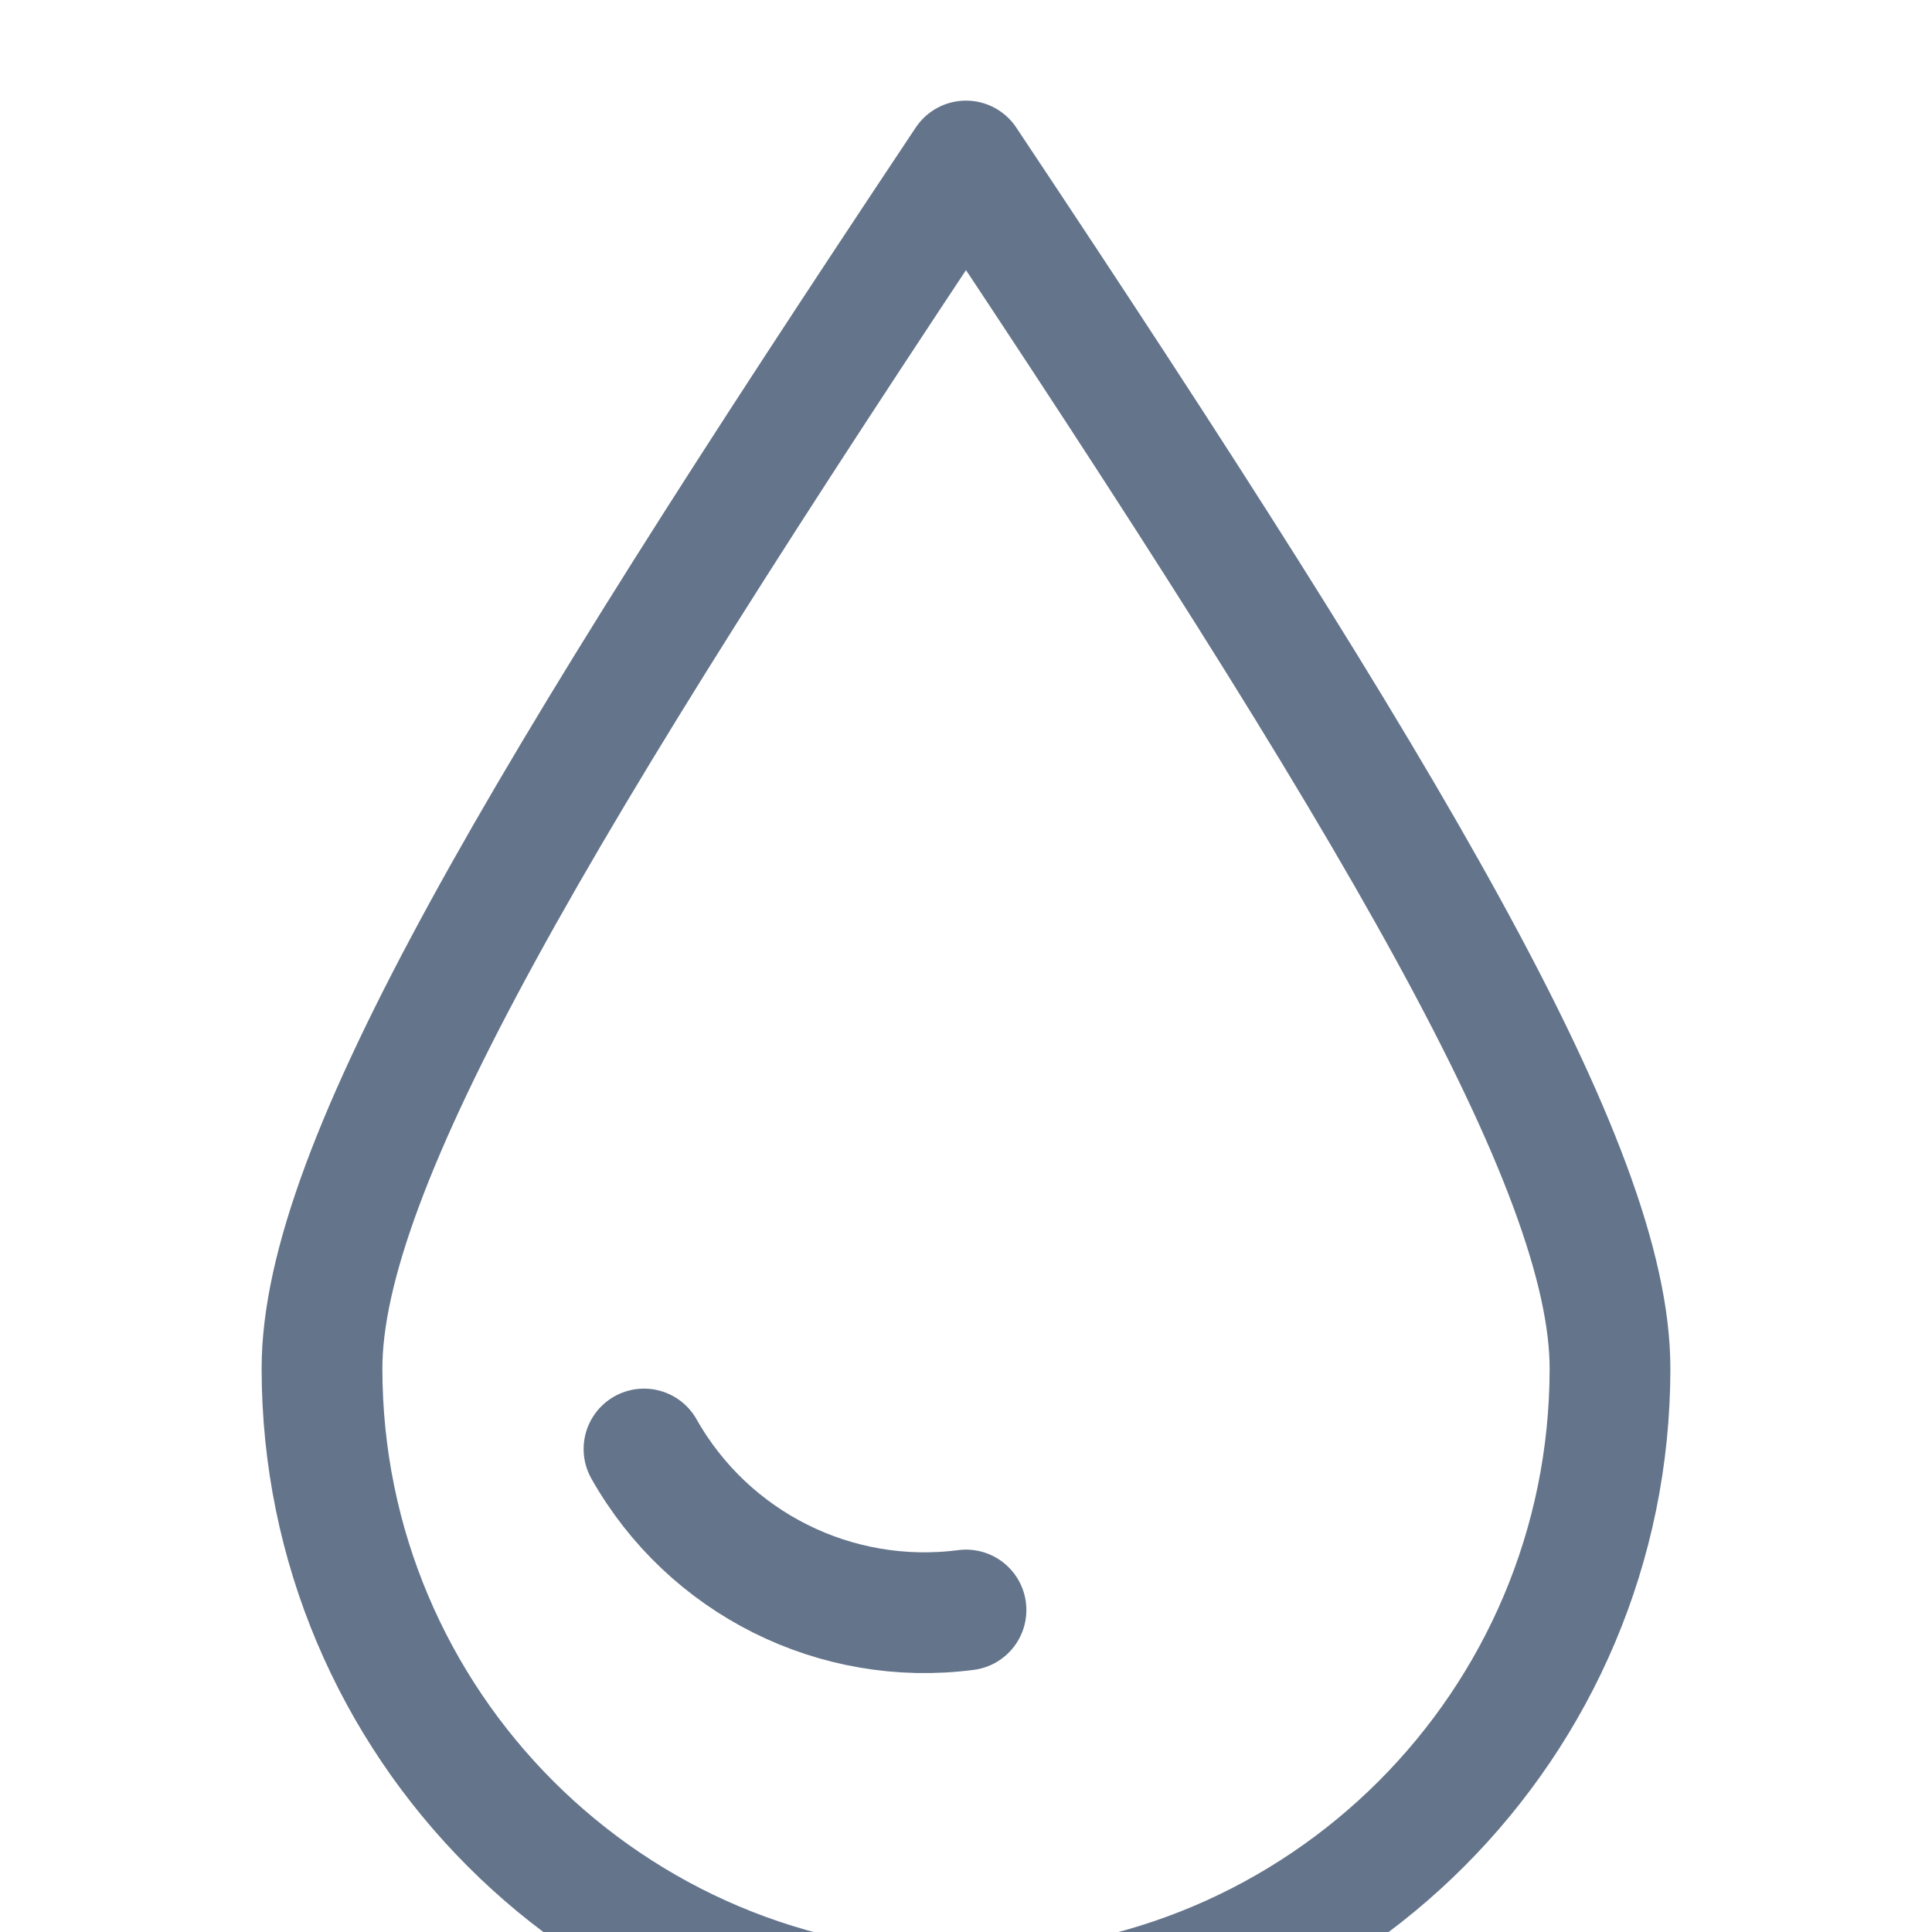
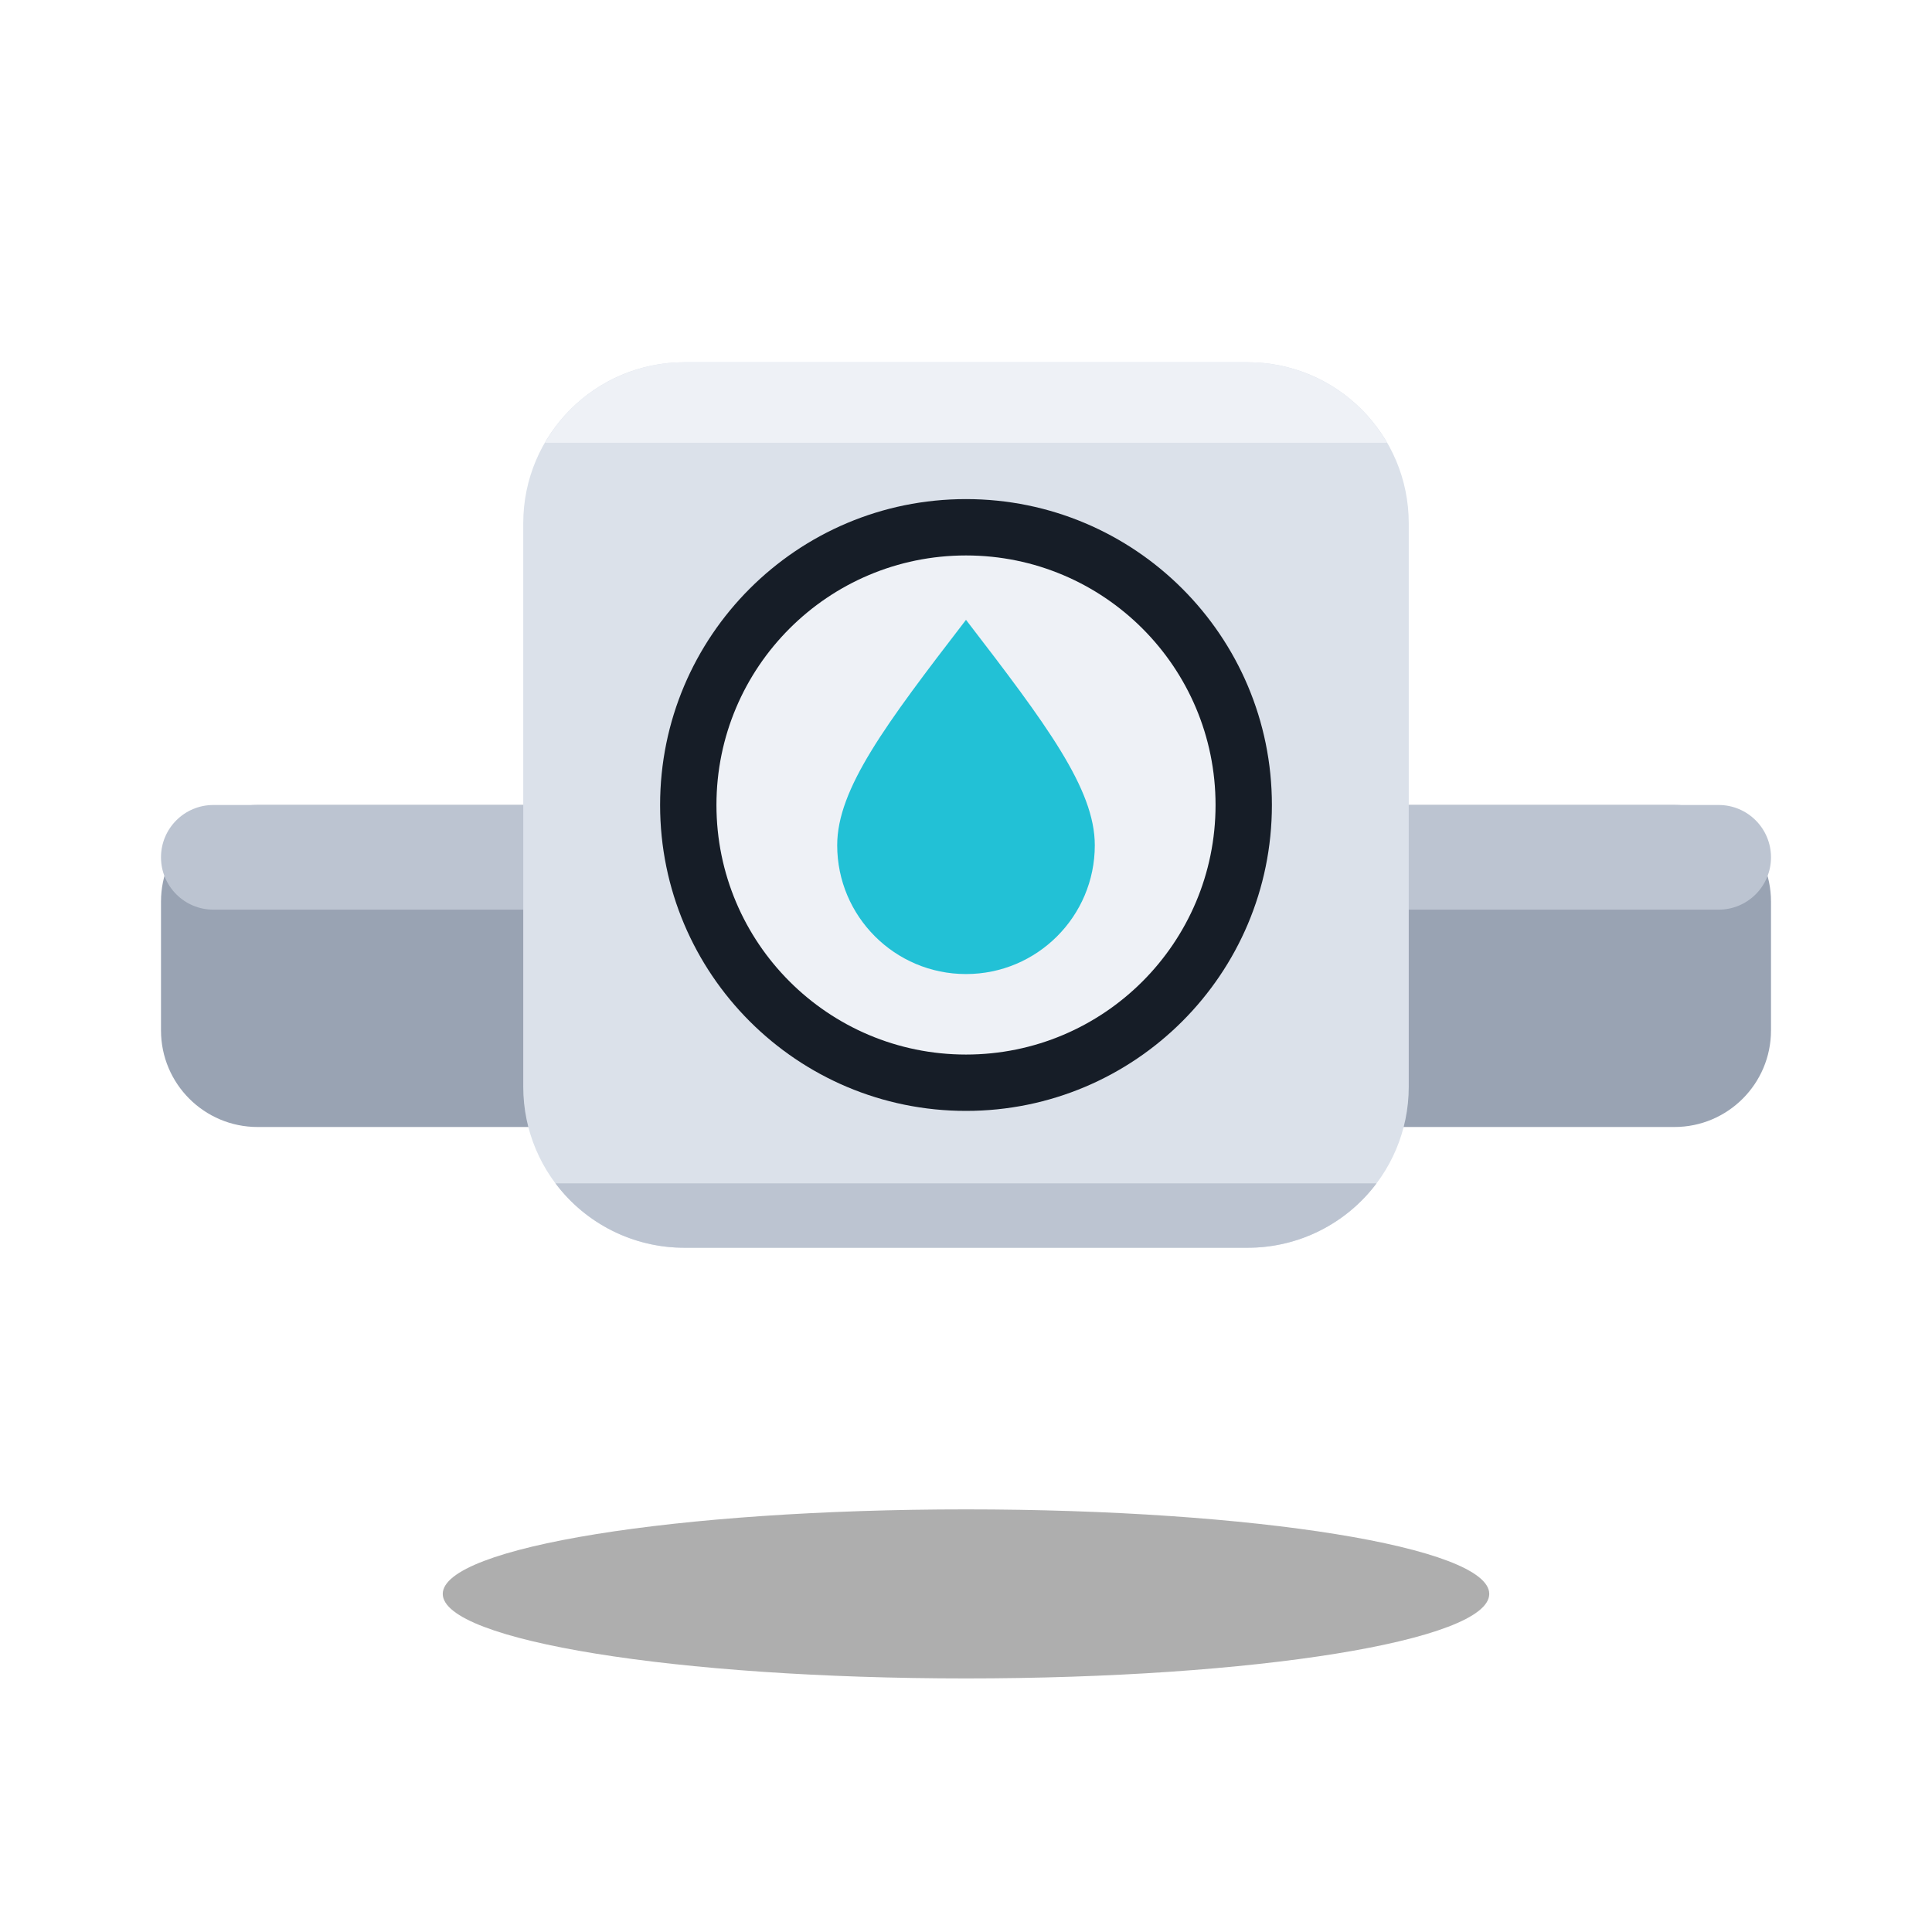
- <svg xmlns="http://www.w3.org/2000/svg" viewBox="0 0 24 24" fill="none" stroke="#64748b" stroke-width="1.5" stroke-linecap="round" stroke-linejoin="round">
-   <path d="M12 2c-5.33 8-8 12.5-8 15a8 8 0 0 0 16 0c0-2.5-2.67-7-8-15z" />
-   <path d="M8 18a4 4 0 0 0 4 2" />
+ <svg xmlns="http://www.w3.org/2000/svg" viewBox="0 0 48 48">
+   <g stroke="none">
+     <ellipse cx="24" cy="39.6" rx="13" ry="2.1" fill="#000" opacity=".32" />
+     <rect x="4" y="20" width="40" height="8" rx="2.4" fill="#99a3b3" />
+     <rect x="4" y="20" width="40" height="2.6" rx="1.3" fill="#bcc4d1" />
+     <rect x="13" y="9" width="22" height="22" rx="4" fill="#dbe1ea" />
+     <path d="M13.54 11 A4 4 0 0 1 17 9 H31 A4 4 0 0 1 34.46 11 Z" fill="#eef1f6" />
+     <path d="M13.8 29.4 A4 4 0 0 0 17 31 H31 A4 4 0 0 0 34.2 29.4 Z" fill="#bcc4d1" />
+     <circle cx="24" cy="20" r="7.6" fill="#161d27" />
+     <circle cx="24" cy="20" r="6.2" fill="#eef1f6" />
+     <path d="M24 15.4c2 2.6 3.2 4.2 3.2 5.6a3.2 3.2 0 0 1-6.4 0c0-1.4 1.2-3 3.2-5.6z" fill="#22c1d6" />
+   </g>
</svg>
